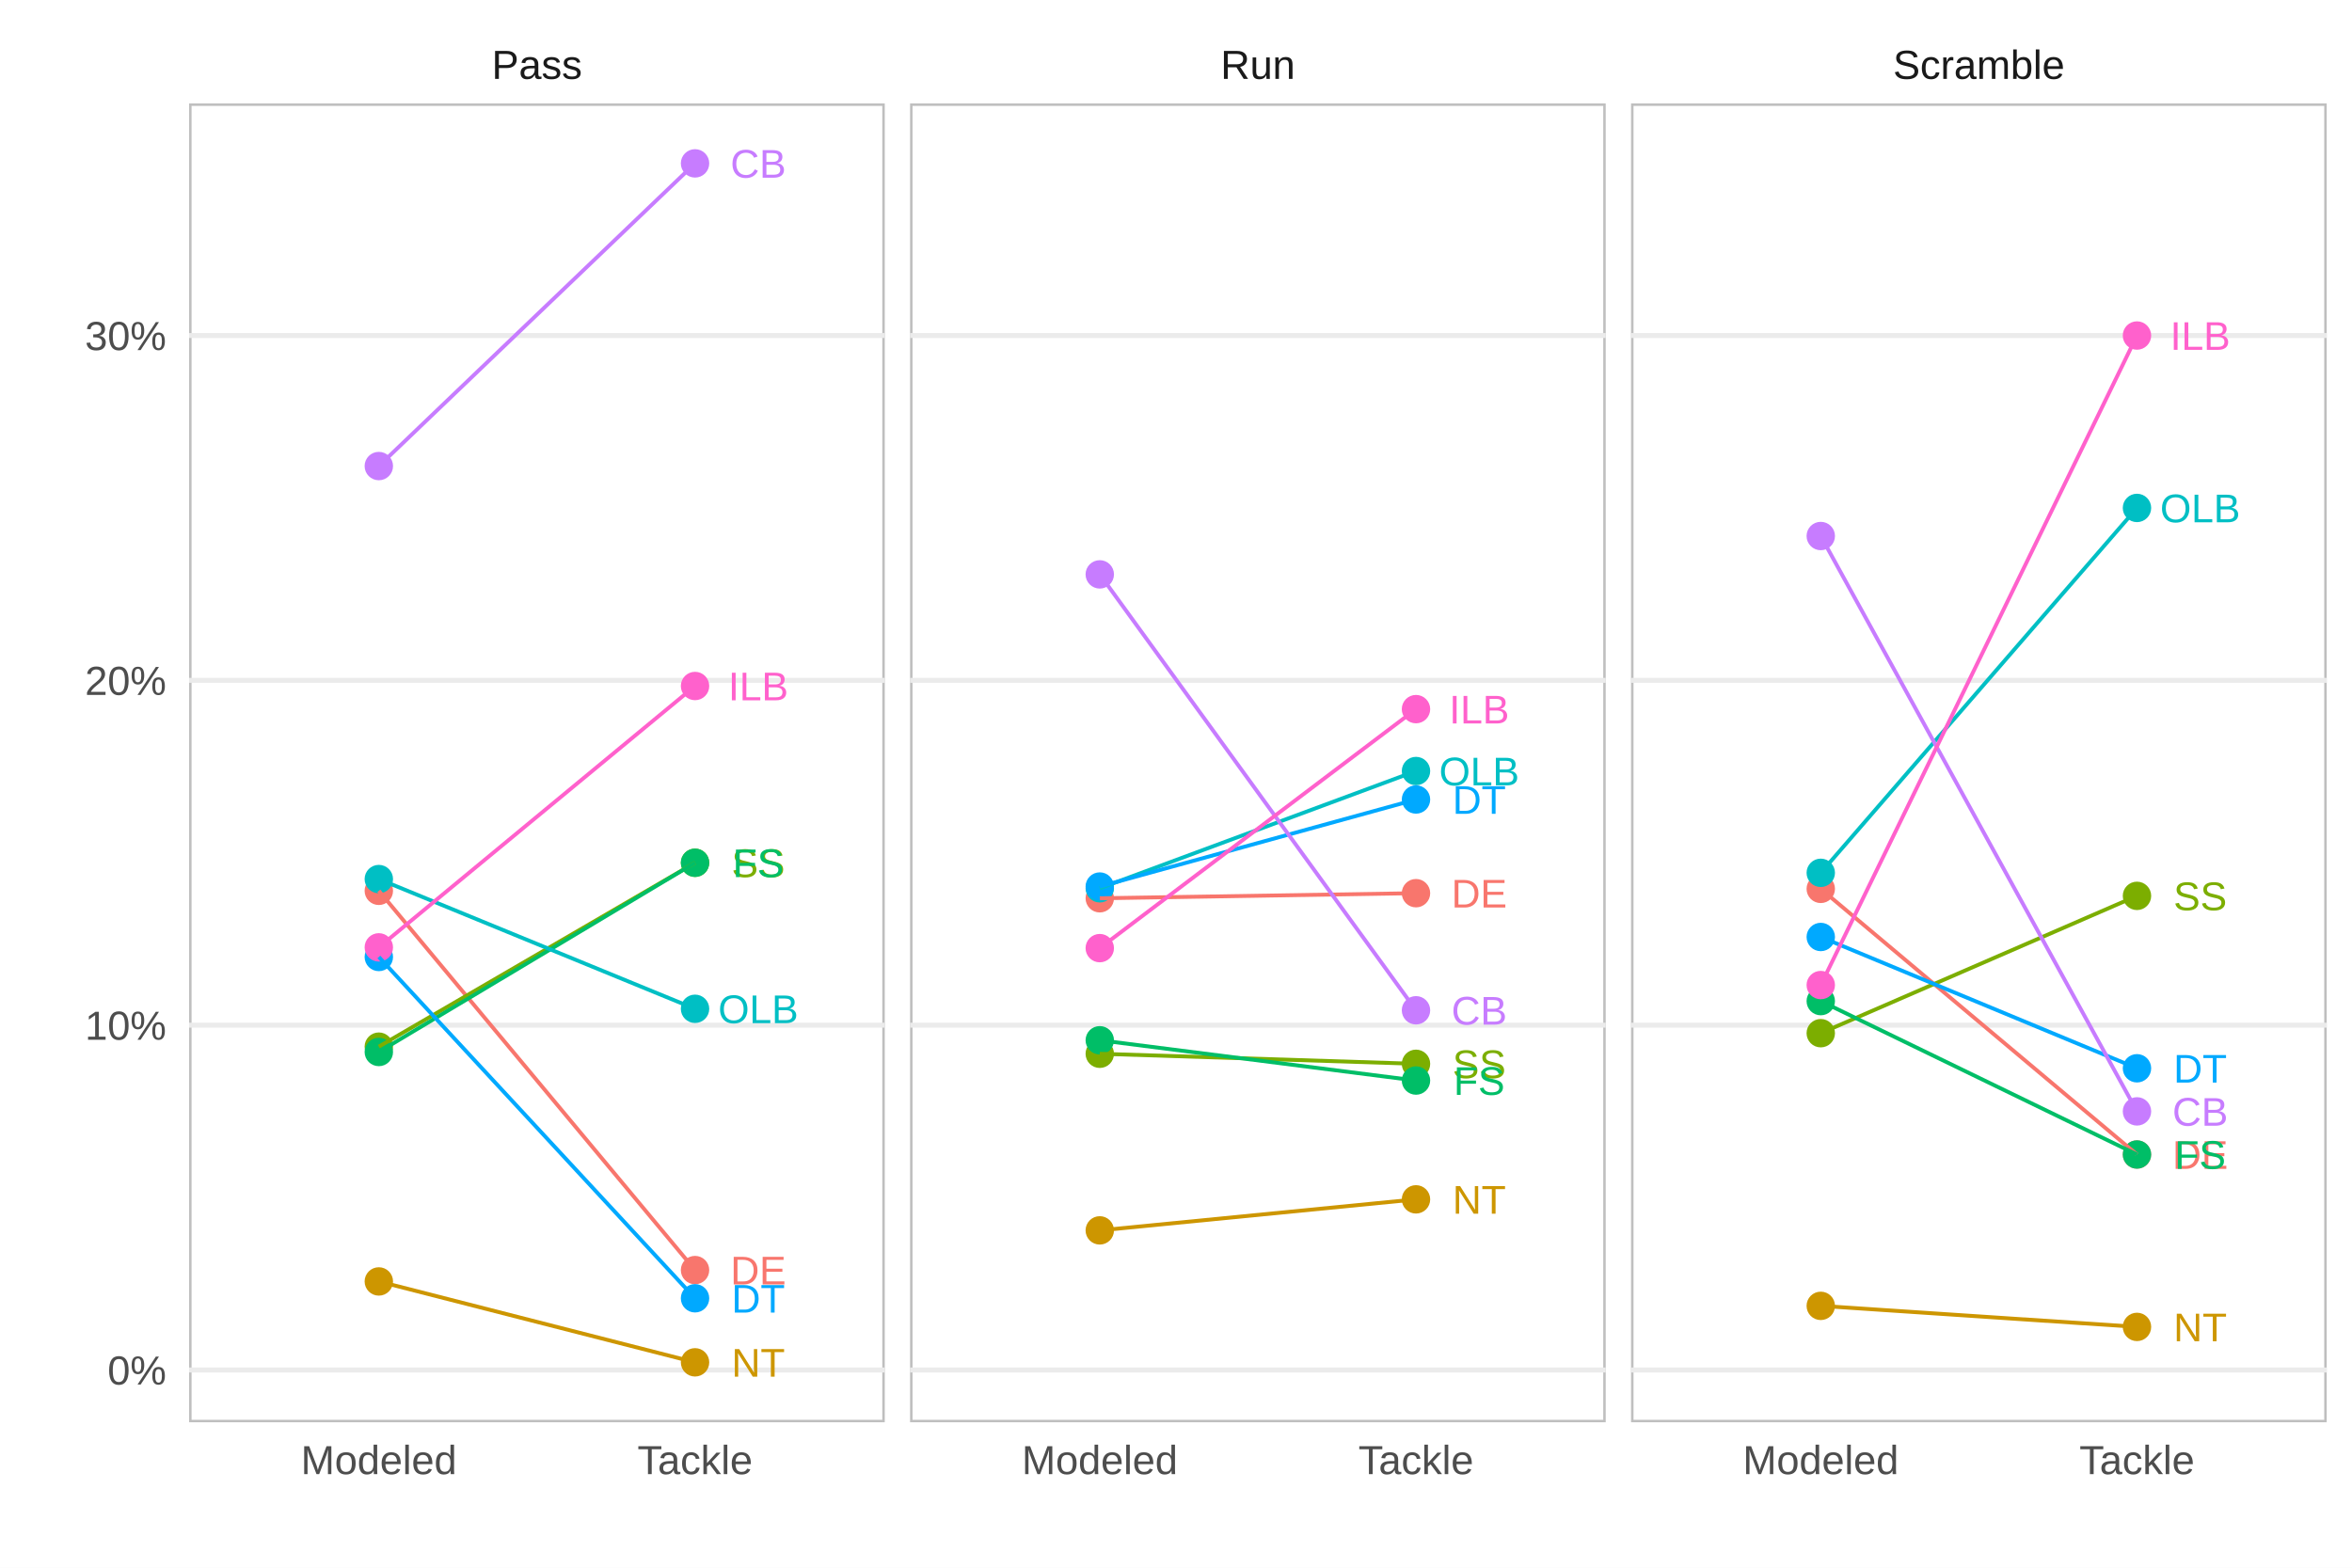
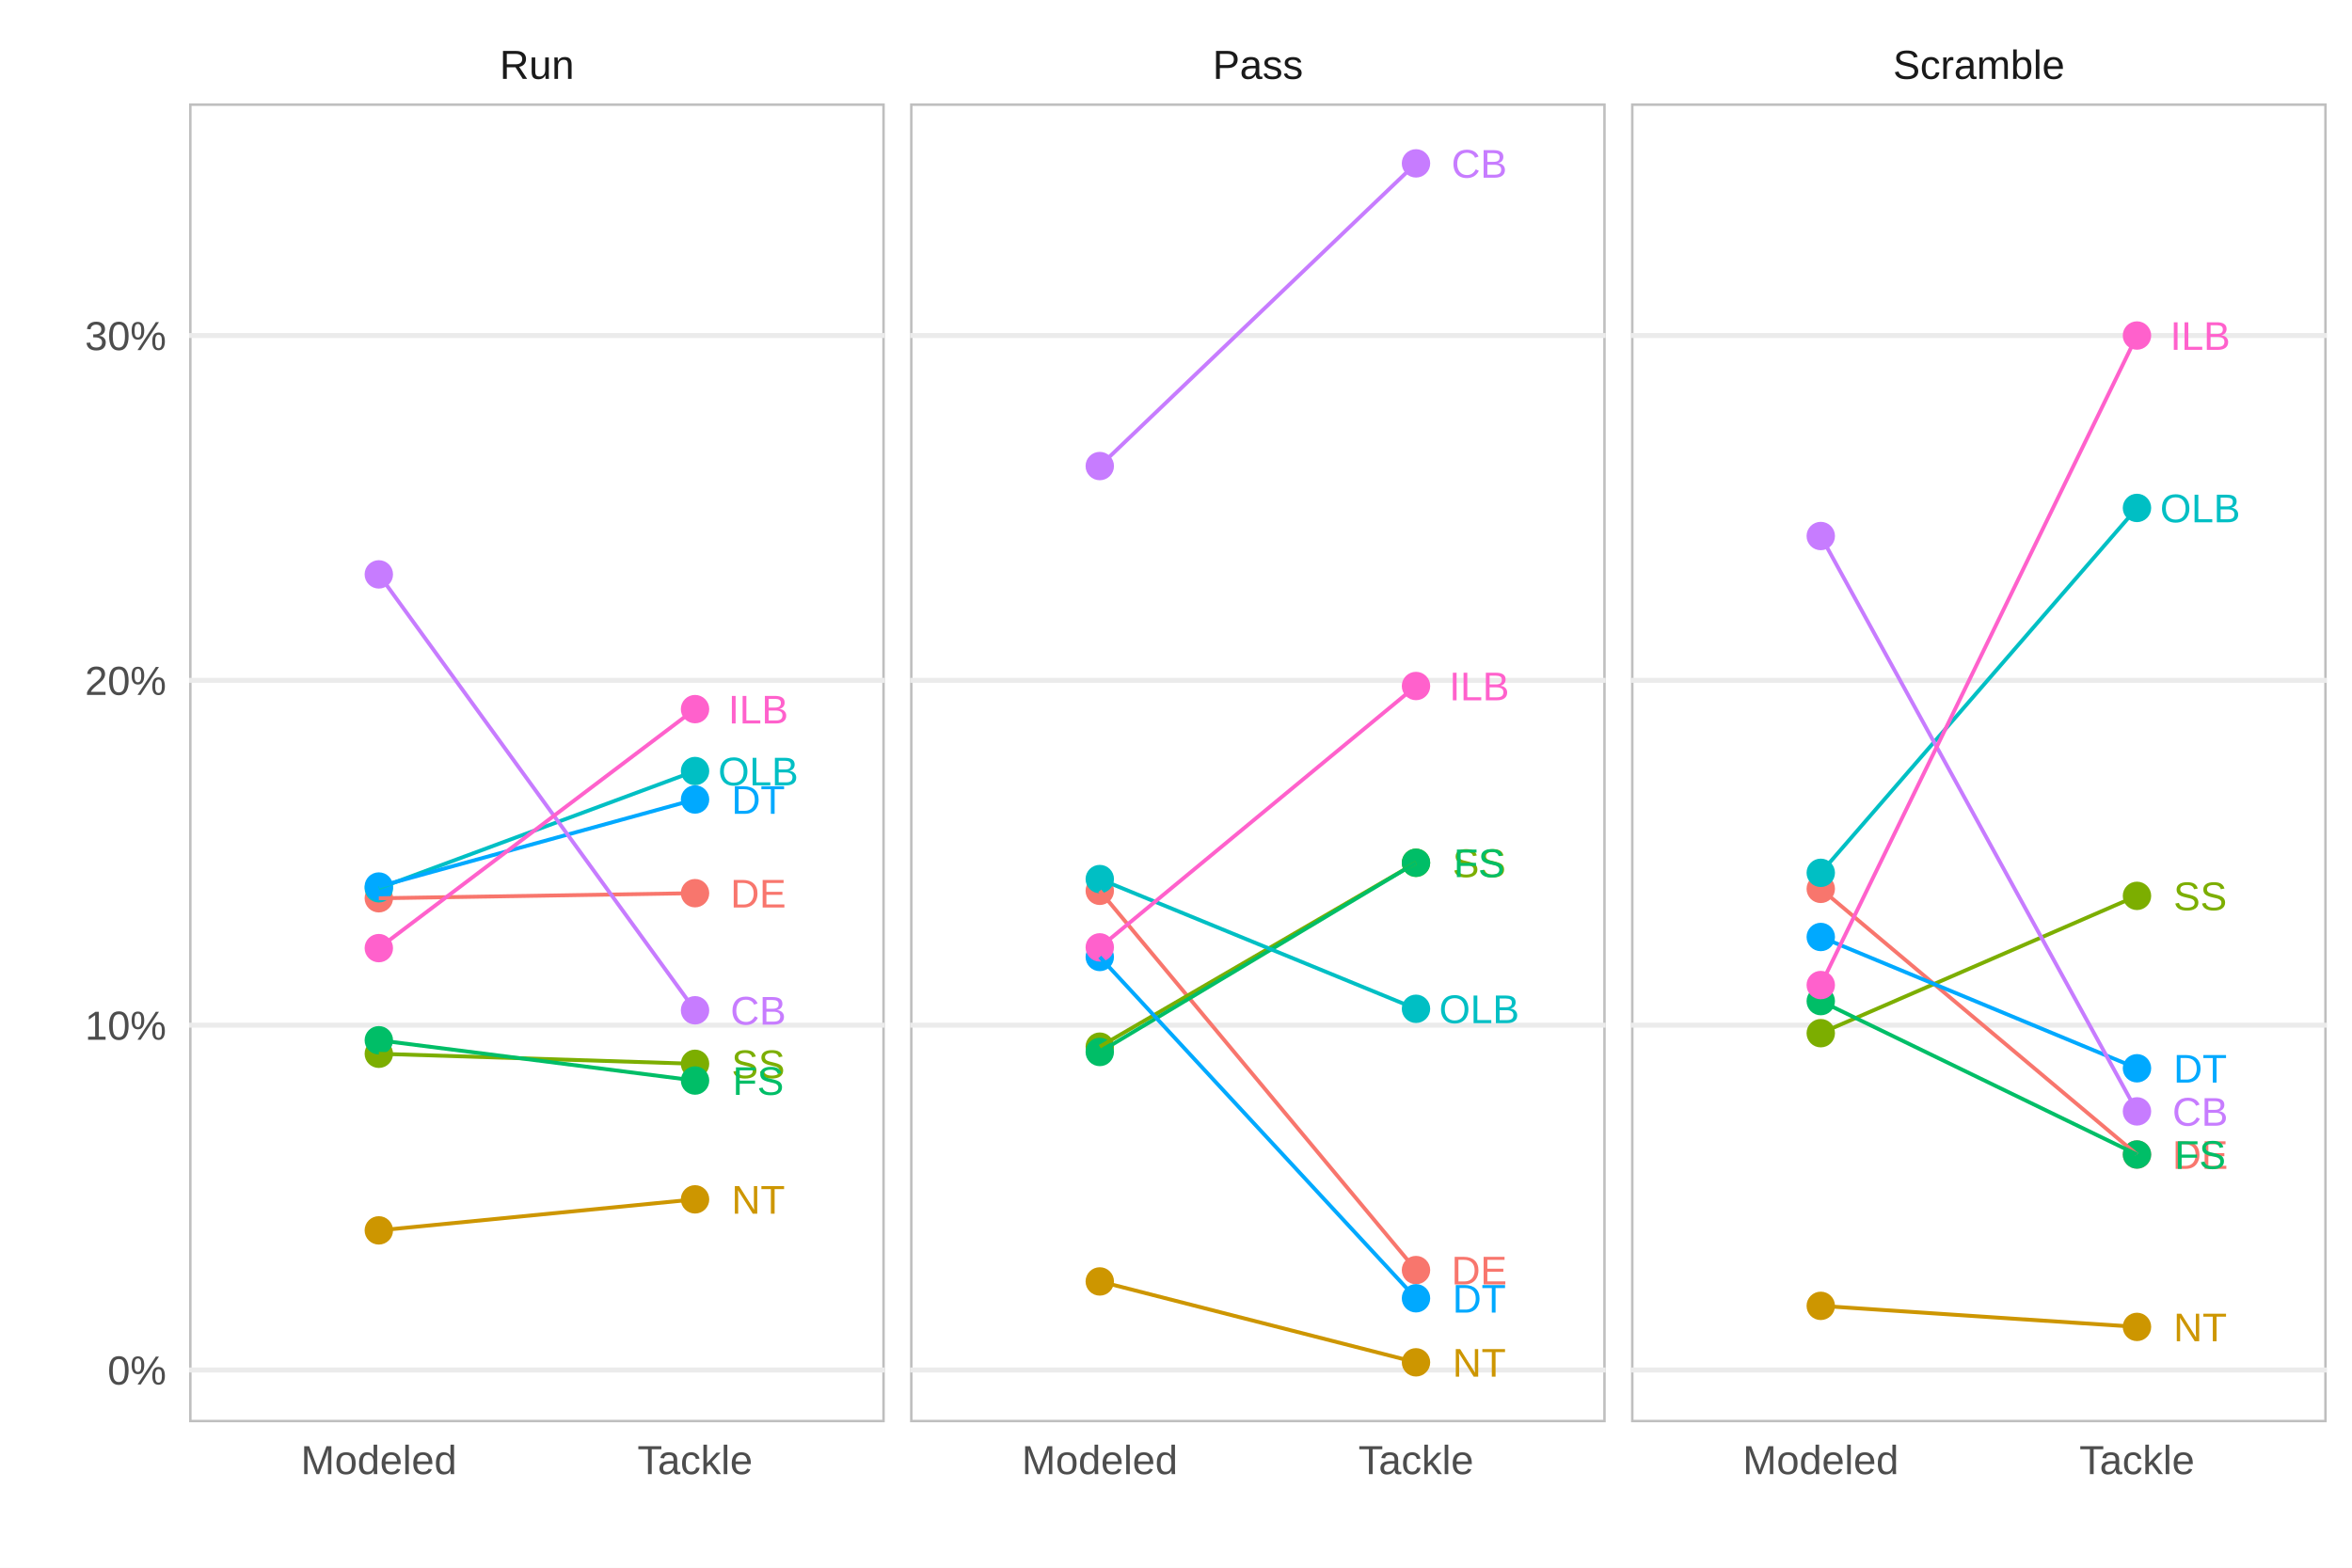
<svg xmlns="http://www.w3.org/2000/svg" class="svglite" width="648.00pt" height="432.00pt" viewBox="0 0 648.00 432.00">
  <defs>
    <style type="text/css">
    .svglite line, .svglite polyline, .svglite polygon, .svglite path, .svglite rect, .svglite circle {
      fill: none;
      stroke: #000000;
      stroke-linecap: round;
      stroke-linejoin: round;
      stroke-miterlimit: 10.00;
    }
    .svglite text {
      white-space: pre;
    }
  </style>
  </defs>
  <rect width="100%" height="100%" style="stroke: none; fill: #FFFFFF;" />
  <defs>
    <clipPath id="cpMC4wMHw2NDguMDB8MC4wMHw0MzIuMDA=">
      <rect x="0.00" y="0.00" width="648.00" height="432.00" />
    </clipPath>
  </defs>
  <g clip-path="url(#cpMC4wMHw2NDguMDB8MC4wMHw0MzIuMDA=)">
    <rect x="0.00" y="0.00" width="648.00" height="432.00" style="stroke-width: 1.36; stroke: none; fill: #FFFFFF;" />
  </g>
  <defs>
    <clipPath id="cpNTIuMTB8MjQzLjc2fDI4LjUwfDM5MS45Mw==">
      <rect x="52.10" y="28.50" width="191.66" height="363.43" />
    </clipPath>
  </defs>
  <g clip-path="url(#cpNTIuMTB8MjQzLjc2fDI4LjUwfDM5MS45Mw==)">
    <rect x="52.10" y="28.50" width="191.66" height="363.43" style="stroke-width: 1.36; stroke: #BFBFBF; fill: #FFFFFF;" />
    <polyline points="52.10,377.53 243.76,377.53 " style="stroke-width: 1.36; stroke: #EBEBEB; stroke-linecap: butt;" />
    <polyline points="52.10,282.50 243.76,282.50 " style="stroke-width: 1.36; stroke: #EBEBEB; stroke-linecap: butt;" />
    <polyline points="52.10,187.48 243.76,187.48 " style="stroke-width: 1.36; stroke: #EBEBEB; stroke-linecap: butt;" />
    <polyline points="52.10,92.46 243.76,92.46 " style="stroke-width: 1.36; stroke: #EBEBEB; stroke-linecap: butt;" />
-     <circle cx="191.49" cy="349.99" r="3.56" style="stroke-width: 0.71; stroke: #F8766D; fill: #F8766D;" />
-     <circle cx="104.37" cy="245.48" r="3.56" style="stroke-width: 0.71; stroke: #F8766D; fill: #F8766D;" />
-     <circle cx="191.49" cy="375.41" r="3.56" style="stroke-width: 0.71; stroke: #CD9600; fill: #CD9600;" />
-     <circle cx="104.37" cy="353.12" r="3.56" style="stroke-width: 0.71; stroke: #CD9600; fill: #CD9600;" />
-     <circle cx="191.49" cy="237.75" r="3.56" style="stroke-width: 0.71; stroke: #7CAE00; fill: #7CAE00;" />
-     <circle cx="104.37" cy="288.42" r="3.56" style="stroke-width: 0.71; stroke: #7CAE00; fill: #7CAE00;" />
-     <circle cx="191.49" cy="237.75" r="3.56" style="stroke-width: 0.71; stroke: #00BE67; fill: #00BE67;" />
-     <circle cx="104.37" cy="289.89" r="3.56" style="stroke-width: 0.71; stroke: #00BE67; fill: #00BE67;" />
-     <circle cx="191.49" cy="277.99" r="3.56" style="stroke-width: 0.71; stroke: #00BFC4; fill: #00BFC4;" />
-     <circle cx="104.37" cy="242.24" r="3.56" style="stroke-width: 0.71; stroke: #00BFC4; fill: #00BFC4;" />
-     <circle cx="191.49" cy="357.76" r="3.56" style="stroke-width: 0.71; stroke: #00A9FF; fill: #00A9FF;" />
-     <circle cx="104.37" cy="263.71" r="3.56" style="stroke-width: 0.71; stroke: #00A9FF; fill: #00A9FF;" />
-     <circle cx="191.49" cy="45.02" r="3.56" style="stroke-width: 0.71; stroke: #C77CFF; fill: #C77CFF;" />
-     <circle cx="104.37" cy="128.43" r="3.56" style="stroke-width: 0.71; stroke: #C77CFF; fill: #C77CFF;" />
-     <circle cx="191.49" cy="189.04" r="3.56" style="stroke-width: 0.71; stroke: #FF61CC; fill: #FF61CC;" />
-     <circle cx="104.37" cy="261.06" r="3.56" style="stroke-width: 0.71; stroke: #FF61CC; fill: #FF61CC;" />
-     <polyline points="104.37,245.48 191.49,349.99 " style="stroke-width: 1.07; stroke: #F8766D; stroke-linecap: butt;" />
-     <polyline points="104.37,353.12 191.49,375.41 " style="stroke-width: 1.07; stroke: #CD9600; stroke-linecap: butt;" />
-     <polyline points="104.37,288.42 191.49,237.75 " style="stroke-width: 1.07; stroke: #7CAE00; stroke-linecap: butt;" />
-     <polyline points="104.37,289.89 191.49,237.75 " style="stroke-width: 1.07; stroke: #00BE67; stroke-linecap: butt;" />
-     <polyline points="104.37,242.24 191.49,277.99 " style="stroke-width: 1.07; stroke: #00BFC4; stroke-linecap: butt;" />
-     <polyline points="104.37,263.71 191.49,357.76 " style="stroke-width: 1.07; stroke: #00A9FF; stroke-linecap: butt;" />
-     <polyline points="104.37,128.43 191.49,45.02 " style="stroke-width: 1.07; stroke: #C77CFF; stroke-linecap: butt;" />
-     <polyline points="104.37,261.06 191.49,189.04 " style="stroke-width: 1.07; stroke: #FF61CC; stroke-linecap: butt;" />
-     <text x="208.91" y="353.94" text-anchor="middle" style="font-size: 11.04px;fill: #F8766D; font-family: &quot;Arial&quot;;" textLength="15.32px" lengthAdjust="spacingAndGlyphs">DE</text>
-     <text x="208.91" y="379.36" text-anchor="middle" style="font-size: 11.04px;fill: #CD9600; font-family: &quot;Arial&quot;;" textLength="14.70px" lengthAdjust="spacingAndGlyphs">NT</text>
-     <text x="208.91" y="241.70" text-anchor="middle" style="font-size: 11.04px;fill: #7CAE00; font-family: &quot;Arial&quot;;" textLength="14.72px" lengthAdjust="spacingAndGlyphs">SS</text>
-     <text x="208.91" y="241.70" text-anchor="middle" style="font-size: 11.04px;fill: #00BE67; font-family: &quot;Arial&quot;;" textLength="14.10px" lengthAdjust="spacingAndGlyphs">FS</text>
-     <text x="208.91" y="281.94" text-anchor="middle" style="font-size: 11.04px;fill: #00BFC4; font-family: &quot;Arial&quot;;" textLength="22.08px" lengthAdjust="spacingAndGlyphs">OLB</text>
-     <text x="208.91" y="361.71" text-anchor="middle" style="font-size: 11.04px;fill: #00A9FF; font-family: &quot;Arial&quot;;" textLength="14.70px" lengthAdjust="spacingAndGlyphs">DT</text>
-     <text x="208.91" y="48.97" text-anchor="middle" style="font-size: 11.04px;fill: #C77CFF; font-family: &quot;Arial&quot;;" textLength="15.32px" lengthAdjust="spacingAndGlyphs">CB</text>
-     <text x="208.91" y="192.98" text-anchor="middle" style="font-size: 11.04px;fill: #FF61CC; font-family: &quot;Arial&quot;;" textLength="16.56px" lengthAdjust="spacingAndGlyphs">ILB</text>
+     <circle cx="191.49" cy="246.13" r="3.56" style="stroke-width: 0.71; stroke: #F8766D; fill: #F8766D;" />
+     <circle cx="104.37" cy="247.53" r="3.56" style="stroke-width: 0.71; stroke: #F8766D; fill: #F8766D;" />
+     <circle cx="191.49" cy="330.50" r="3.56" style="stroke-width: 0.71; stroke: #CD9600; fill: #CD9600;" />
+     <circle cx="104.37" cy="339.05" r="3.56" style="stroke-width: 0.71; stroke: #CD9600; fill: #CD9600;" />
+     <circle cx="191.49" cy="293.15" r="3.56" style="stroke-width: 0.71; stroke: #7CAE00; fill: #7CAE00;" />
+     <circle cx="104.37" cy="290.38" r="3.56" style="stroke-width: 0.71; stroke: #7CAE00; fill: #7CAE00;" />
+     <circle cx="191.49" cy="297.76" r="3.56" style="stroke-width: 0.71; stroke: #00BE67; fill: #00BE67;" />
+     <circle cx="104.37" cy="286.66" r="3.56" style="stroke-width: 0.71; stroke: #00BE67; fill: #00BE67;" />
+     <circle cx="191.49" cy="212.47" r="3.56" style="stroke-width: 0.71; stroke: #00BFC4; fill: #00BFC4;" />
+     <circle cx="104.37" cy="244.78" r="3.56" style="stroke-width: 0.71; stroke: #00BFC4; fill: #00BFC4;" />
+     <circle cx="191.49" cy="220.31" r="3.56" style="stroke-width: 0.71; stroke: #00A9FF; fill: #00A9FF;" />
+     <circle cx="104.37" cy="244.30" r="3.56" style="stroke-width: 0.71; stroke: #00A9FF; fill: #00A9FF;" />
+     <circle cx="191.49" cy="278.40" r="3.56" style="stroke-width: 0.71; stroke: #C77CFF; fill: #C77CFF;" />
+     <circle cx="104.37" cy="158.28" r="3.56" style="stroke-width: 0.71; stroke: #C77CFF; fill: #C77CFF;" />
+     <circle cx="191.49" cy="195.41" r="3.56" style="stroke-width: 0.71; stroke: #FF61CC; fill: #FF61CC;" />
+     <circle cx="104.37" cy="261.27" r="3.56" style="stroke-width: 0.71; stroke: #FF61CC; fill: #FF61CC;" />
+     <polyline points="104.37,247.53 191.49,246.13 " style="stroke-width: 1.07; stroke: #F8766D; stroke-linecap: butt;" />
+     <polyline points="104.37,339.05 191.49,330.50 " style="stroke-width: 1.07; stroke: #CD9600; stroke-linecap: butt;" />
+     <polyline points="104.37,290.38 191.49,293.15 " style="stroke-width: 1.07; stroke: #7CAE00; stroke-linecap: butt;" />
+     <polyline points="104.37,286.66 191.49,297.76 " style="stroke-width: 1.07; stroke: #00BE67; stroke-linecap: butt;" />
+     <polyline points="104.37,244.78 191.49,212.47 " style="stroke-width: 1.07; stroke: #00BFC4; stroke-linecap: butt;" />
+     <polyline points="104.37,244.30 191.49,220.31 " style="stroke-width: 1.07; stroke: #00A9FF; stroke-linecap: butt;" />
+     <polyline points="104.37,158.28 191.49,278.40 " style="stroke-width: 1.07; stroke: #C77CFF; stroke-linecap: butt;" />
+     <polyline points="104.37,261.27 191.49,195.41 " style="stroke-width: 1.07; stroke: #FF61CC; stroke-linecap: butt;" />
+     <text x="208.91" y="250.08" text-anchor="middle" style="font-size: 11.04px;fill: #F8766D; font-family: &quot;Arial&quot;;" textLength="15.32px" lengthAdjust="spacingAndGlyphs">DE</text>
+     <text x="208.91" y="334.45" text-anchor="middle" style="font-size: 11.04px;fill: #CD9600; font-family: &quot;Arial&quot;;" textLength="14.70px" lengthAdjust="spacingAndGlyphs">NT</text>
+     <text x="208.91" y="297.10" text-anchor="middle" style="font-size: 11.04px;fill: #7CAE00; font-family: &quot;Arial&quot;;" textLength="14.72px" lengthAdjust="spacingAndGlyphs">SS</text>
+     <text x="208.91" y="301.71" text-anchor="middle" style="font-size: 11.04px;fill: #00BE67; font-family: &quot;Arial&quot;;" textLength="14.10px" lengthAdjust="spacingAndGlyphs">FS</text>
+     <text x="208.91" y="216.42" text-anchor="middle" style="font-size: 11.04px;fill: #00BFC4; font-family: &quot;Arial&quot;;" textLength="22.08px" lengthAdjust="spacingAndGlyphs">OLB</text>
+     <text x="208.91" y="224.26" text-anchor="middle" style="font-size: 11.04px;fill: #00A9FF; font-family: &quot;Arial&quot;;" textLength="14.70px" lengthAdjust="spacingAndGlyphs">DT</text>
+     <text x="208.91" y="282.35" text-anchor="middle" style="font-size: 11.04px;fill: #C77CFF; font-family: &quot;Arial&quot;;" textLength="15.32px" lengthAdjust="spacingAndGlyphs">CB</text>
+     <text x="208.91" y="199.36" text-anchor="middle" style="font-size: 11.04px;fill: #FF61CC; font-family: &quot;Arial&quot;;" textLength="16.56px" lengthAdjust="spacingAndGlyphs">ILB</text>
  </g>
  <g clip-path="url(#cpMC4wMHw2NDguMDB8MC4wMHw0MzIuMDA=)">
</g>
  <defs>
    <clipPath id="cpMjUwLjczfDQ0Mi4zOXwyOC41MHwzOTEuOTM=">
      <rect x="250.73" y="28.50" width="191.66" height="363.43" />
    </clipPath>
  </defs>
  <g clip-path="url(#cpMjUwLjczfDQ0Mi4zOXwyOC41MHwzOTEuOTM=)">
    <rect x="250.73" y="28.50" width="191.66" height="363.43" style="stroke-width: 1.36; stroke: #BFBFBF; fill: #FFFFFF;" />
    <polyline points="250.73,377.53 442.39,377.53 " style="stroke-width: 1.36; stroke: #EBEBEB; stroke-linecap: butt;" />
    <polyline points="250.73,282.50 442.39,282.50 " style="stroke-width: 1.36; stroke: #EBEBEB; stroke-linecap: butt;" />
    <polyline points="250.73,187.48 442.39,187.48 " style="stroke-width: 1.36; stroke: #EBEBEB; stroke-linecap: butt;" />
    <polyline points="250.73,92.46 442.39,92.46 " style="stroke-width: 1.36; stroke: #EBEBEB; stroke-linecap: butt;" />
-     <circle cx="390.12" cy="246.13" r="3.56" style="stroke-width: 0.71; stroke: #F8766D; fill: #F8766D;" />
-     <circle cx="303.00" cy="247.53" r="3.56" style="stroke-width: 0.71; stroke: #F8766D; fill: #F8766D;" />
-     <circle cx="390.12" cy="330.50" r="3.56" style="stroke-width: 0.71; stroke: #CD9600; fill: #CD9600;" />
-     <circle cx="303.00" cy="339.05" r="3.56" style="stroke-width: 0.71; stroke: #CD9600; fill: #CD9600;" />
-     <circle cx="390.12" cy="293.15" r="3.56" style="stroke-width: 0.71; stroke: #7CAE00; fill: #7CAE00;" />
-     <circle cx="303.00" cy="290.38" r="3.56" style="stroke-width: 0.71; stroke: #7CAE00; fill: #7CAE00;" />
-     <circle cx="390.12" cy="297.76" r="3.56" style="stroke-width: 0.71; stroke: #00BE67; fill: #00BE67;" />
-     <circle cx="303.00" cy="286.66" r="3.56" style="stroke-width: 0.71; stroke: #00BE67; fill: #00BE67;" />
-     <circle cx="390.12" cy="212.47" r="3.56" style="stroke-width: 0.71; stroke: #00BFC4; fill: #00BFC4;" />
-     <circle cx="303.00" cy="244.78" r="3.56" style="stroke-width: 0.71; stroke: #00BFC4; fill: #00BFC4;" />
-     <circle cx="390.12" cy="220.31" r="3.56" style="stroke-width: 0.71; stroke: #00A9FF; fill: #00A9FF;" />
-     <circle cx="303.00" cy="244.30" r="3.56" style="stroke-width: 0.71; stroke: #00A9FF; fill: #00A9FF;" />
-     <circle cx="390.12" cy="278.40" r="3.56" style="stroke-width: 0.71; stroke: #C77CFF; fill: #C77CFF;" />
-     <circle cx="303.00" cy="158.28" r="3.56" style="stroke-width: 0.71; stroke: #C77CFF; fill: #C77CFF;" />
-     <circle cx="390.12" cy="195.41" r="3.56" style="stroke-width: 0.71; stroke: #FF61CC; fill: #FF61CC;" />
-     <circle cx="303.00" cy="261.27" r="3.56" style="stroke-width: 0.71; stroke: #FF61CC; fill: #FF61CC;" />
-     <polyline points="303.00,247.53 390.12,246.13 " style="stroke-width: 1.07; stroke: #F8766D; stroke-linecap: butt;" />
-     <polyline points="303.00,339.05 390.12,330.50 " style="stroke-width: 1.07; stroke: #CD9600; stroke-linecap: butt;" />
-     <polyline points="303.00,290.38 390.12,293.15 " style="stroke-width: 1.07; stroke: #7CAE00; stroke-linecap: butt;" />
-     <polyline points="303.00,286.66 390.12,297.76 " style="stroke-width: 1.07; stroke: #00BE67; stroke-linecap: butt;" />
-     <polyline points="303.00,244.78 390.12,212.47 " style="stroke-width: 1.07; stroke: #00BFC4; stroke-linecap: butt;" />
-     <polyline points="303.00,244.30 390.12,220.31 " style="stroke-width: 1.07; stroke: #00A9FF; stroke-linecap: butt;" />
-     <polyline points="303.00,158.28 390.12,278.40 " style="stroke-width: 1.07; stroke: #C77CFF; stroke-linecap: butt;" />
-     <polyline points="303.00,261.27 390.12,195.41 " style="stroke-width: 1.07; stroke: #FF61CC; stroke-linecap: butt;" />
-     <text x="407.54" y="250.08" text-anchor="middle" style="font-size: 11.04px;fill: #F8766D; font-family: &quot;Arial&quot;;" textLength="15.32px" lengthAdjust="spacingAndGlyphs">DE</text>
-     <text x="407.54" y="334.45" text-anchor="middle" style="font-size: 11.04px;fill: #CD9600; font-family: &quot;Arial&quot;;" textLength="14.70px" lengthAdjust="spacingAndGlyphs">NT</text>
-     <text x="407.54" y="297.10" text-anchor="middle" style="font-size: 11.04px;fill: #7CAE00; font-family: &quot;Arial&quot;;" textLength="14.72px" lengthAdjust="spacingAndGlyphs">SS</text>
-     <text x="407.54" y="301.71" text-anchor="middle" style="font-size: 11.04px;fill: #00BE67; font-family: &quot;Arial&quot;;" textLength="14.10px" lengthAdjust="spacingAndGlyphs">FS</text>
-     <text x="407.54" y="216.42" text-anchor="middle" style="font-size: 11.04px;fill: #00BFC4; font-family: &quot;Arial&quot;;" textLength="22.08px" lengthAdjust="spacingAndGlyphs">OLB</text>
-     <text x="407.54" y="224.26" text-anchor="middle" style="font-size: 11.04px;fill: #00A9FF; font-family: &quot;Arial&quot;;" textLength="14.70px" lengthAdjust="spacingAndGlyphs">DT</text>
-     <text x="407.54" y="282.35" text-anchor="middle" style="font-size: 11.04px;fill: #C77CFF; font-family: &quot;Arial&quot;;" textLength="15.32px" lengthAdjust="spacingAndGlyphs">CB</text>
-     <text x="407.54" y="199.36" text-anchor="middle" style="font-size: 11.04px;fill: #FF61CC; font-family: &quot;Arial&quot;;" textLength="16.56px" lengthAdjust="spacingAndGlyphs">ILB</text>
+     <circle cx="390.12" cy="349.99" r="3.56" style="stroke-width: 0.71; stroke: #F8766D; fill: #F8766D;" />
+     <circle cx="303.00" cy="245.48" r="3.56" style="stroke-width: 0.71; stroke: #F8766D; fill: #F8766D;" />
+     <circle cx="390.12" cy="375.41" r="3.56" style="stroke-width: 0.71; stroke: #CD9600; fill: #CD9600;" />
+     <circle cx="303.00" cy="353.12" r="3.56" style="stroke-width: 0.71; stroke: #CD9600; fill: #CD9600;" />
+     <circle cx="390.12" cy="237.75" r="3.56" style="stroke-width: 0.71; stroke: #7CAE00; fill: #7CAE00;" />
+     <circle cx="303.00" cy="288.42" r="3.56" style="stroke-width: 0.71; stroke: #7CAE00; fill: #7CAE00;" />
+     <circle cx="390.12" cy="237.75" r="3.56" style="stroke-width: 0.71; stroke: #00BE67; fill: #00BE67;" />
+     <circle cx="303.00" cy="289.89" r="3.56" style="stroke-width: 0.71; stroke: #00BE67; fill: #00BE67;" />
+     <circle cx="390.12" cy="277.99" r="3.56" style="stroke-width: 0.71; stroke: #00BFC4; fill: #00BFC4;" />
+     <circle cx="303.00" cy="242.24" r="3.56" style="stroke-width: 0.71; stroke: #00BFC4; fill: #00BFC4;" />
+     <circle cx="390.12" cy="357.76" r="3.56" style="stroke-width: 0.71; stroke: #00A9FF; fill: #00A9FF;" />
+     <circle cx="303.00" cy="263.71" r="3.56" style="stroke-width: 0.71; stroke: #00A9FF; fill: #00A9FF;" />
+     <circle cx="390.12" cy="45.02" r="3.56" style="stroke-width: 0.71; stroke: #C77CFF; fill: #C77CFF;" />
+     <circle cx="303.00" cy="128.43" r="3.56" style="stroke-width: 0.71; stroke: #C77CFF; fill: #C77CFF;" />
+     <circle cx="390.12" cy="189.04" r="3.56" style="stroke-width: 0.71; stroke: #FF61CC; fill: #FF61CC;" />
+     <circle cx="303.00" cy="261.06" r="3.56" style="stroke-width: 0.71; stroke: #FF61CC; fill: #FF61CC;" />
+     <polyline points="303.00,245.48 390.12,349.99 " style="stroke-width: 1.07; stroke: #F8766D; stroke-linecap: butt;" />
+     <polyline points="303.00,353.12 390.12,375.41 " style="stroke-width: 1.07; stroke: #CD9600; stroke-linecap: butt;" />
+     <polyline points="303.00,288.42 390.12,237.75 " style="stroke-width: 1.07; stroke: #7CAE00; stroke-linecap: butt;" />
+     <polyline points="303.00,289.89 390.12,237.75 " style="stroke-width: 1.07; stroke: #00BE67; stroke-linecap: butt;" />
+     <polyline points="303.00,242.24 390.12,277.99 " style="stroke-width: 1.07; stroke: #00BFC4; stroke-linecap: butt;" />
+     <polyline points="303.00,263.71 390.12,357.76 " style="stroke-width: 1.07; stroke: #00A9FF; stroke-linecap: butt;" />
+     <polyline points="303.00,128.43 390.12,45.02 " style="stroke-width: 1.07; stroke: #C77CFF; stroke-linecap: butt;" />
+     <polyline points="303.00,261.06 390.12,189.04 " style="stroke-width: 1.07; stroke: #FF61CC; stroke-linecap: butt;" />
+     <text x="407.54" y="353.94" text-anchor="middle" style="font-size: 11.04px;fill: #F8766D; font-family: &quot;Arial&quot;;" textLength="15.32px" lengthAdjust="spacingAndGlyphs">DE</text>
+     <text x="407.54" y="379.36" text-anchor="middle" style="font-size: 11.04px;fill: #CD9600; font-family: &quot;Arial&quot;;" textLength="14.70px" lengthAdjust="spacingAndGlyphs">NT</text>
+     <text x="407.54" y="241.70" text-anchor="middle" style="font-size: 11.04px;fill: #7CAE00; font-family: &quot;Arial&quot;;" textLength="14.72px" lengthAdjust="spacingAndGlyphs">SS</text>
+     <text x="407.54" y="241.70" text-anchor="middle" style="font-size: 11.04px;fill: #00BE67; font-family: &quot;Arial&quot;;" textLength="14.10px" lengthAdjust="spacingAndGlyphs">FS</text>
+     <text x="407.54" y="281.94" text-anchor="middle" style="font-size: 11.04px;fill: #00BFC4; font-family: &quot;Arial&quot;;" textLength="22.08px" lengthAdjust="spacingAndGlyphs">OLB</text>
+     <text x="407.54" y="361.71" text-anchor="middle" style="font-size: 11.04px;fill: #00A9FF; font-family: &quot;Arial&quot;;" textLength="14.70px" lengthAdjust="spacingAndGlyphs">DT</text>
+     <text x="407.54" y="48.97" text-anchor="middle" style="font-size: 11.04px;fill: #C77CFF; font-family: &quot;Arial&quot;;" textLength="15.32px" lengthAdjust="spacingAndGlyphs">CB</text>
+     <text x="407.54" y="192.98" text-anchor="middle" style="font-size: 11.04px;fill: #FF61CC; font-family: &quot;Arial&quot;;" textLength="16.56px" lengthAdjust="spacingAndGlyphs">ILB</text>
  </g>
  <g clip-path="url(#cpMC4wMHw2NDguMDB8MC4wMHw0MzIuMDA=)">
</g>
  <defs>
    <clipPath id="cpNDQ5LjM3fDY0MS4wM3wyOC41MHwzOTEuOTM=">
      <rect x="449.37" y="28.50" width="191.66" height="363.43" />
    </clipPath>
  </defs>
  <g clip-path="url(#cpNDQ5LjM3fDY0MS4wM3wyOC41MHwzOTEuOTM=)">
    <rect x="449.37" y="28.50" width="191.66" height="363.43" style="stroke-width: 1.36; stroke: #BFBFBF; fill: #FFFFFF;" />
    <polyline points="449.37,377.53 641.03,377.53 " style="stroke-width: 1.36; stroke: #EBEBEB; stroke-linecap: butt;" />
    <polyline points="449.37,282.50 641.03,282.50 " style="stroke-width: 1.36; stroke: #EBEBEB; stroke-linecap: butt;" />
    <polyline points="449.37,187.48 641.03,187.48 " style="stroke-width: 1.36; stroke: #EBEBEB; stroke-linecap: butt;" />
    <polyline points="449.37,92.46 641.03,92.46 " style="stroke-width: 1.36; stroke: #EBEBEB; stroke-linecap: butt;" />
    <circle cx="588.76" cy="318.14" r="3.56" style="stroke-width: 0.71; stroke: #F8766D; fill: #F8766D;" />
    <circle cx="501.64" cy="244.94" r="3.56" style="stroke-width: 0.71; stroke: #F8766D; fill: #F8766D;" />
    <circle cx="588.76" cy="365.65" r="3.56" style="stroke-width: 0.71; stroke: #CD9600; fill: #CD9600;" />
    <circle cx="501.64" cy="359.85" r="3.56" style="stroke-width: 0.71; stroke: #CD9600; fill: #CD9600;" />
    <circle cx="588.76" cy="246.87" r="3.56" style="stroke-width: 0.71; stroke: #7CAE00; fill: #7CAE00;" />
    <circle cx="501.64" cy="284.71" r="3.56" style="stroke-width: 0.71; stroke: #7CAE00; fill: #7CAE00;" />
    <circle cx="588.76" cy="318.14" r="3.56" style="stroke-width: 0.71; stroke: #00BE67; fill: #00BE67;" />
    <circle cx="501.64" cy="275.87" r="3.56" style="stroke-width: 0.71; stroke: #00BE67; fill: #00BE67;" />
    <circle cx="588.76" cy="139.97" r="3.56" style="stroke-width: 0.71; stroke: #00BFC4; fill: #00BFC4;" />
    <circle cx="501.64" cy="240.52" r="3.56" style="stroke-width: 0.71; stroke: #00BFC4; fill: #00BFC4;" />
    <circle cx="588.76" cy="294.38" r="3.56" style="stroke-width: 0.71; stroke: #00A9FF; fill: #00A9FF;" />
    <circle cx="501.64" cy="258.20" r="3.56" style="stroke-width: 0.71; stroke: #00A9FF; fill: #00A9FF;" />
    <circle cx="588.76" cy="306.26" r="3.56" style="stroke-width: 0.71; stroke: #C77CFF; fill: #C77CFF;" />
    <circle cx="501.64" cy="147.71" r="3.56" style="stroke-width: 0.71; stroke: #C77CFF; fill: #C77CFF;" />
    <circle cx="588.76" cy="92.46" r="3.56" style="stroke-width: 0.71; stroke: #FF61CC; fill: #FF61CC;" />
    <circle cx="501.64" cy="271.45" r="3.56" style="stroke-width: 0.71; stroke: #FF61CC; fill: #FF61CC;" />
    <polyline points="501.64,244.94 588.76,318.14 " style="stroke-width: 1.07; stroke: #F8766D; stroke-linecap: butt;" />
    <polyline points="501.64,359.85 588.76,365.65 " style="stroke-width: 1.07; stroke: #CD9600; stroke-linecap: butt;" />
    <polyline points="501.64,284.71 588.76,246.87 " style="stroke-width: 1.07; stroke: #7CAE00; stroke-linecap: butt;" />
    <polyline points="501.64,275.87 588.76,318.14 " style="stroke-width: 1.07; stroke: #00BE67; stroke-linecap: butt;" />
    <polyline points="501.64,240.52 588.76,139.97 " style="stroke-width: 1.07; stroke: #00BFC4; stroke-linecap: butt;" />
    <polyline points="501.64,258.20 588.76,294.38 " style="stroke-width: 1.07; stroke: #00A9FF; stroke-linecap: butt;" />
    <polyline points="501.64,147.71 588.76,306.26 " style="stroke-width: 1.07; stroke: #C77CFF; stroke-linecap: butt;" />
    <polyline points="501.64,271.45 588.76,92.46 " style="stroke-width: 1.07; stroke: #FF61CC; stroke-linecap: butt;" />
    <text x="606.18" y="322.09" text-anchor="middle" style="font-size: 11.04px;fill: #F8766D; font-family: &quot;Arial&quot;;" textLength="15.32px" lengthAdjust="spacingAndGlyphs">DE</text>
    <text x="606.18" y="369.60" text-anchor="middle" style="font-size: 11.04px;fill: #CD9600; font-family: &quot;Arial&quot;;" textLength="14.70px" lengthAdjust="spacingAndGlyphs">NT</text>
    <text x="606.18" y="250.82" text-anchor="middle" style="font-size: 11.04px;fill: #7CAE00; font-family: &quot;Arial&quot;;" textLength="14.72px" lengthAdjust="spacingAndGlyphs">SS</text>
    <text x="606.18" y="322.09" text-anchor="middle" style="font-size: 11.04px;fill: #00BE67; font-family: &quot;Arial&quot;;" textLength="14.10px" lengthAdjust="spacingAndGlyphs">FS</text>
    <text x="606.18" y="143.92" text-anchor="middle" style="font-size: 11.04px;fill: #00BFC4; font-family: &quot;Arial&quot;;" textLength="22.08px" lengthAdjust="spacingAndGlyphs">OLB</text>
    <text x="606.18" y="298.33" text-anchor="middle" style="font-size: 11.04px;fill: #00A9FF; font-family: &quot;Arial&quot;;" textLength="14.70px" lengthAdjust="spacingAndGlyphs">DT</text>
    <text x="606.18" y="310.21" text-anchor="middle" style="font-size: 11.04px;fill: #C77CFF; font-family: &quot;Arial&quot;;" textLength="15.32px" lengthAdjust="spacingAndGlyphs">CB</text>
    <text x="606.18" y="96.41" text-anchor="middle" style="font-size: 11.04px;fill: #FF61CC; font-family: &quot;Arial&quot;;" textLength="16.56px" lengthAdjust="spacingAndGlyphs">ILB</text>
  </g>
  <g clip-path="url(#cpMC4wMHw2NDguMDB8MC4wMHw0MzIuMDA=)">
</g>
  <defs>
    <clipPath id="cpNTIuMTB8MjQzLjc2fDYuOTd8MjguNTA=">
      <rect x="52.10" y="6.97" width="191.66" height="21.53" />
    </clipPath>
  </defs>
  <g clip-path="url(#cpNTIuMTB8MjQzLjc2fDYuOTd8MjguNTA=)">
-     <text x="147.93" y="21.74" text-anchor="middle" style="font-size: 11.20px;fill: #1A1A1A; font-family: &quot;Arial&quot;;" textLength="24.88px" lengthAdjust="spacingAndGlyphs">Pass</text>
+     <text x="147.93" y="21.74" text-anchor="middle" style="font-size: 11.20px;fill: #1A1A1A; font-family: &quot;Arial&quot;;" textLength="20.52px" lengthAdjust="spacingAndGlyphs">Run</text>
  </g>
  <g clip-path="url(#cpMC4wMHw2NDguMDB8MC4wMHw0MzIuMDA=)">
</g>
  <defs>
    <clipPath id="cpMjUwLjczfDQ0Mi4zOXw2Ljk3fDI4LjUw">
      <rect x="250.73" y="6.97" width="191.66" height="21.53" />
    </clipPath>
  </defs>
  <g clip-path="url(#cpMjUwLjczfDQ0Mi4zOXw2Ljk3fDI4LjUw)">
-     <text x="346.56" y="21.74" text-anchor="middle" style="font-size: 11.20px;fill: #1A1A1A; font-family: &quot;Arial&quot;;" textLength="20.52px" lengthAdjust="spacingAndGlyphs">Run</text>
+     <text x="346.56" y="21.74" text-anchor="middle" style="font-size: 11.20px;fill: #1A1A1A; font-family: &quot;Arial&quot;;" textLength="24.88px" lengthAdjust="spacingAndGlyphs">Pass</text>
  </g>
  <g clip-path="url(#cpMC4wMHw2NDguMDB8MC4wMHw0MzIuMDA=)">
</g>
  <defs>
    <clipPath id="cpNDQ5LjM3fDY0MS4wM3w2Ljk3fDI4LjUw">
      <rect x="449.37" y="6.97" width="191.66" height="21.53" />
    </clipPath>
  </defs>
  <g clip-path="url(#cpNDQ5LjM3fDY0MS4wM3w2Ljk3fDI4LjUw)">
    <text x="545.20" y="21.74" text-anchor="middle" style="font-size: 11.20px;fill: #1A1A1A; font-family: &quot;Arial&quot;;" textLength="47.26px" lengthAdjust="spacingAndGlyphs">Scramble</text>
  </g>
  <g clip-path="url(#cpMC4wMHw2NDguMDB8MC4wMHw0MzIuMDA=)">
    <text x="104.37" y="406.22" text-anchor="middle" style="font-size: 11.20px;fill: #4D4D4D; font-family: &quot;Arial&quot;;" textLength="42.91px" lengthAdjust="spacingAndGlyphs">Modeled</text>
    <text x="191.49" y="406.22" text-anchor="middle" style="font-size: 11.20px;fill: #4D4D4D; font-family: &quot;Arial&quot;;" textLength="31.71px" lengthAdjust="spacingAndGlyphs">Tackle</text>
    <text x="303.00" y="406.22" text-anchor="middle" style="font-size: 11.20px;fill: #4D4D4D; font-family: &quot;Arial&quot;;" textLength="42.91px" lengthAdjust="spacingAndGlyphs">Modeled</text>
    <text x="390.12" y="406.22" text-anchor="middle" style="font-size: 11.20px;fill: #4D4D4D; font-family: &quot;Arial&quot;;" textLength="31.71px" lengthAdjust="spacingAndGlyphs">Tackle</text>
    <text x="501.64" y="406.22" text-anchor="middle" style="font-size: 11.20px;fill: #4D4D4D; font-family: &quot;Arial&quot;;" textLength="42.91px" lengthAdjust="spacingAndGlyphs">Modeled</text>
    <text x="588.76" y="406.22" text-anchor="middle" style="font-size: 11.20px;fill: #4D4D4D; font-family: &quot;Arial&quot;;" textLength="31.71px" lengthAdjust="spacingAndGlyphs">Tackle</text>
    <text x="45.82" y="381.53" text-anchor="end" style="font-size: 11.20px;fill: #4D4D4D; font-family: &quot;Arial&quot;;" textLength="16.17px" lengthAdjust="spacingAndGlyphs">0%</text>
    <text x="45.82" y="286.51" text-anchor="end" style="font-size: 11.20px;fill: #4D4D4D; font-family: &quot;Arial&quot;;" textLength="22.39px" lengthAdjust="spacingAndGlyphs">10%</text>
    <text x="45.82" y="191.49" text-anchor="end" style="font-size: 11.20px;fill: #4D4D4D; font-family: &quot;Arial&quot;;" textLength="22.39px" lengthAdjust="spacingAndGlyphs">20%</text>
    <text x="45.82" y="96.47" text-anchor="end" style="font-size: 11.20px;fill: #4D4D4D; font-family: &quot;Arial&quot;;" textLength="22.39px" lengthAdjust="spacingAndGlyphs">30%</text>
  </g>
</svg>
